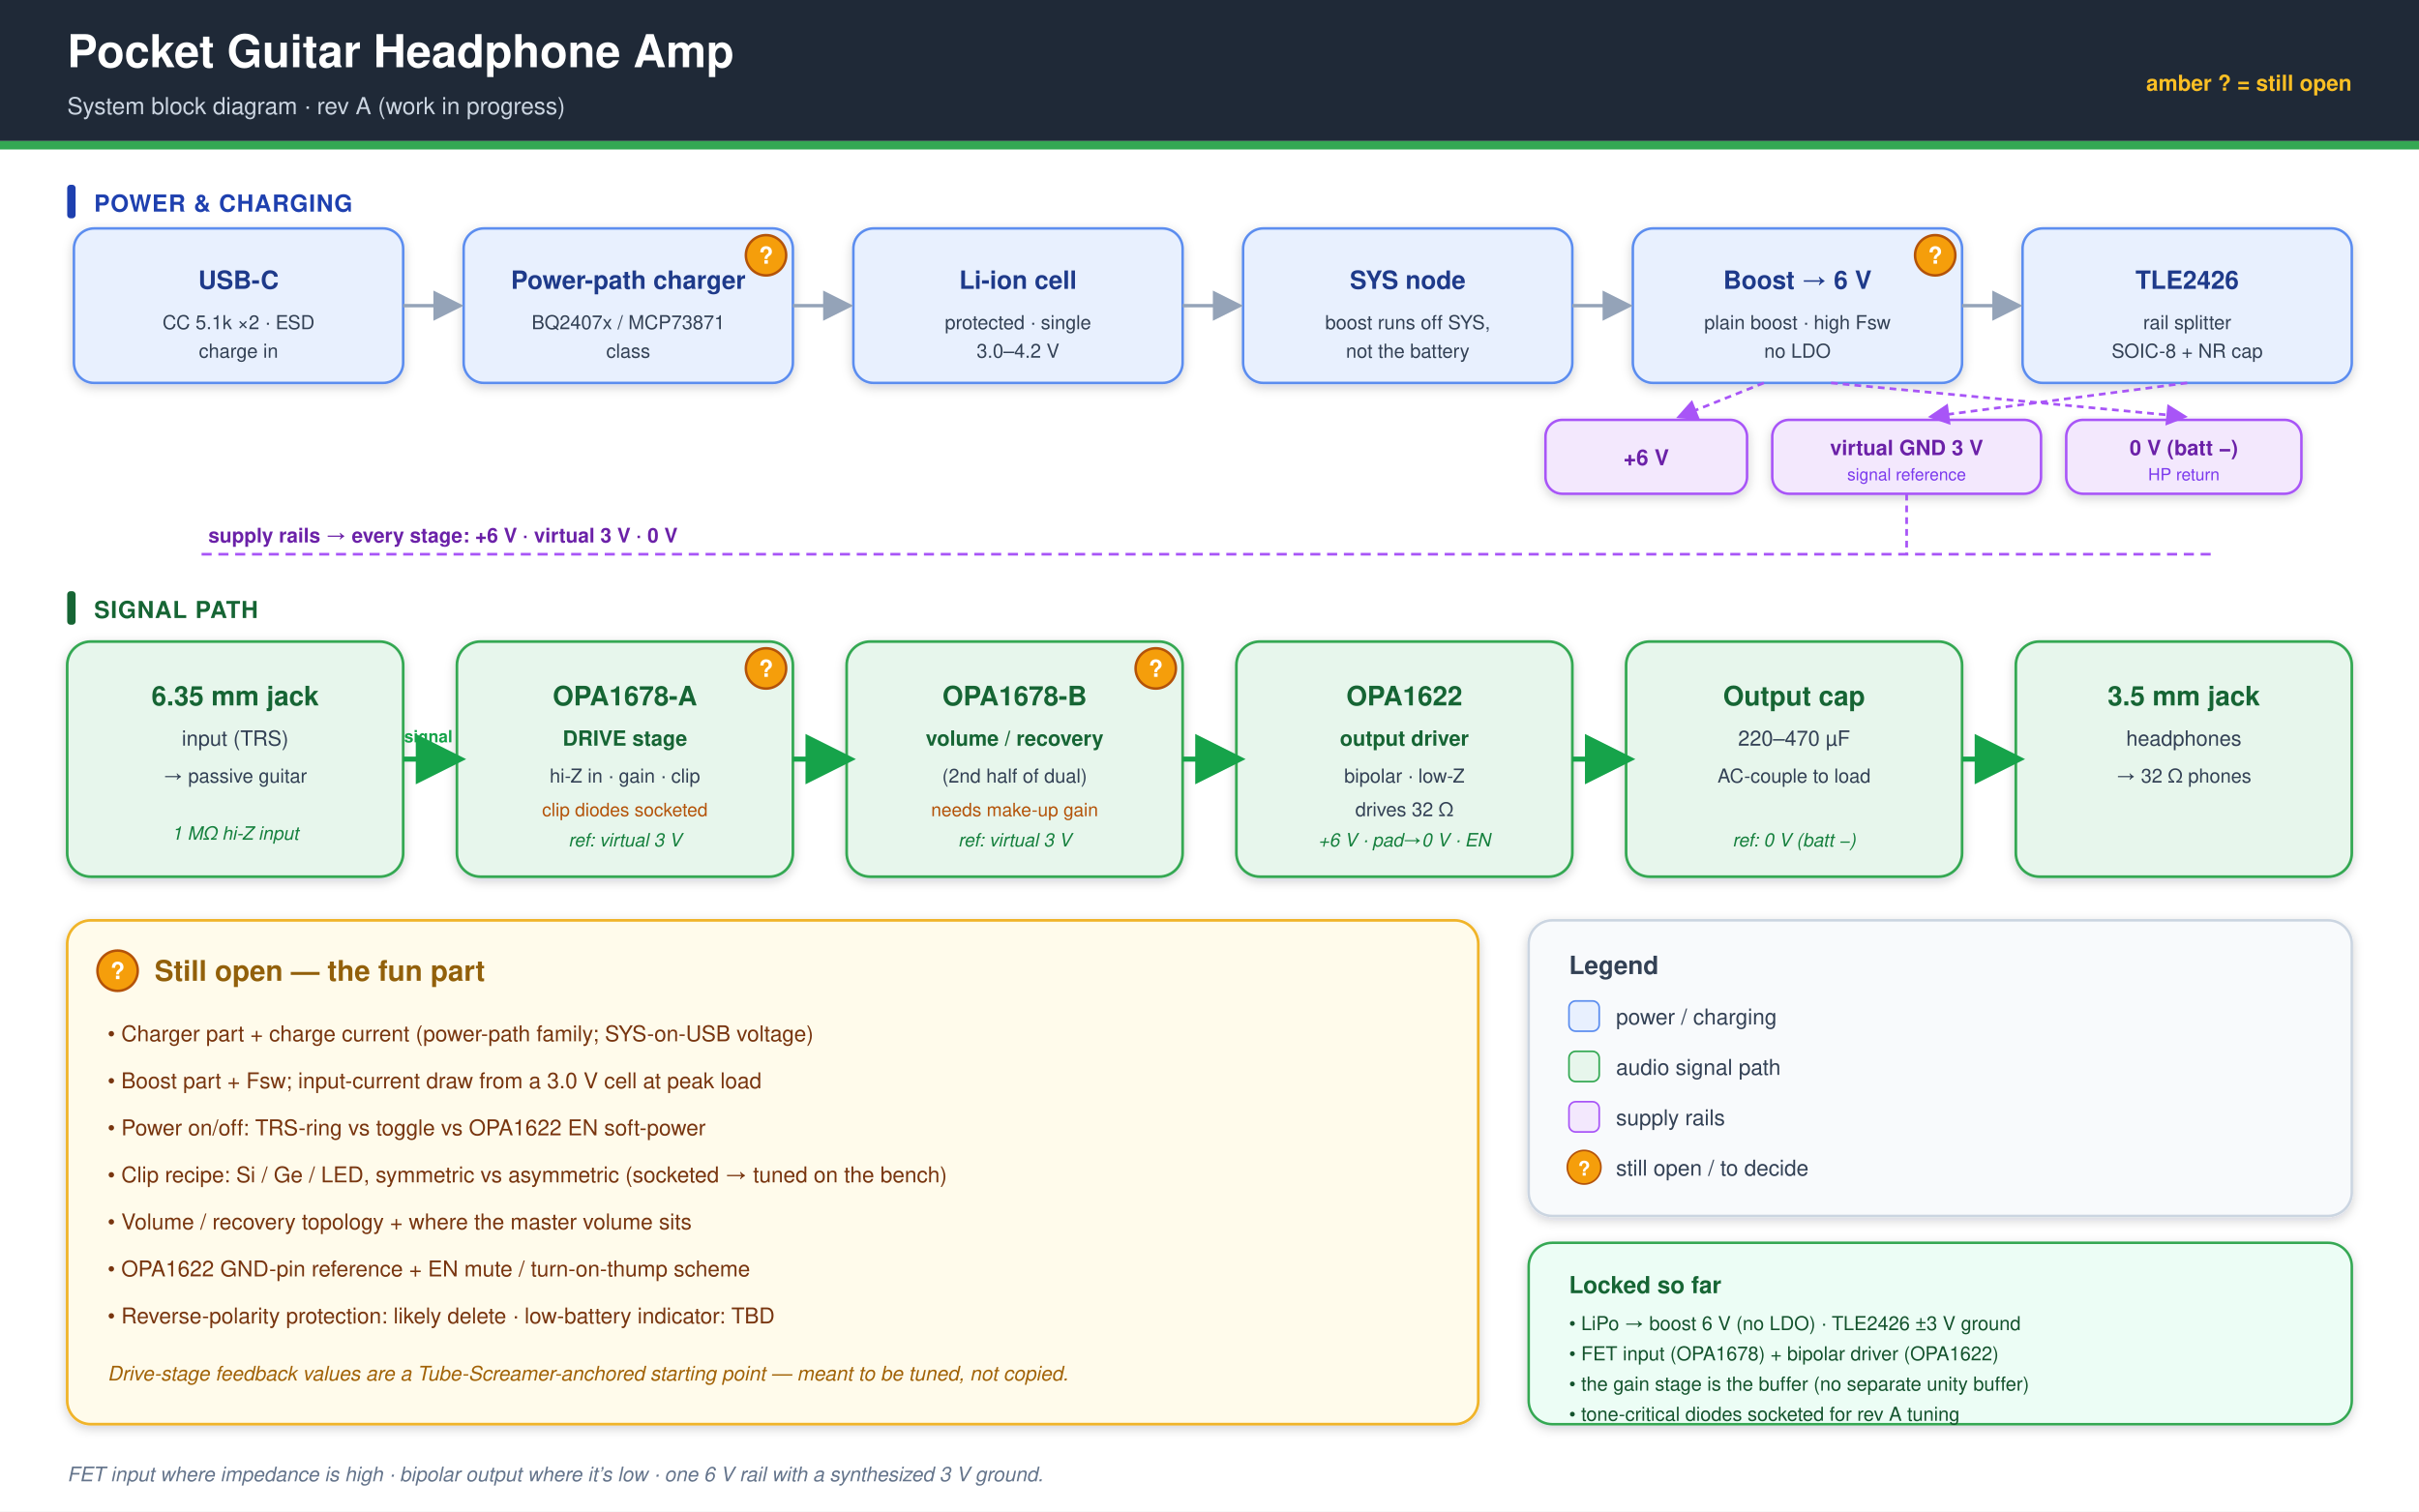
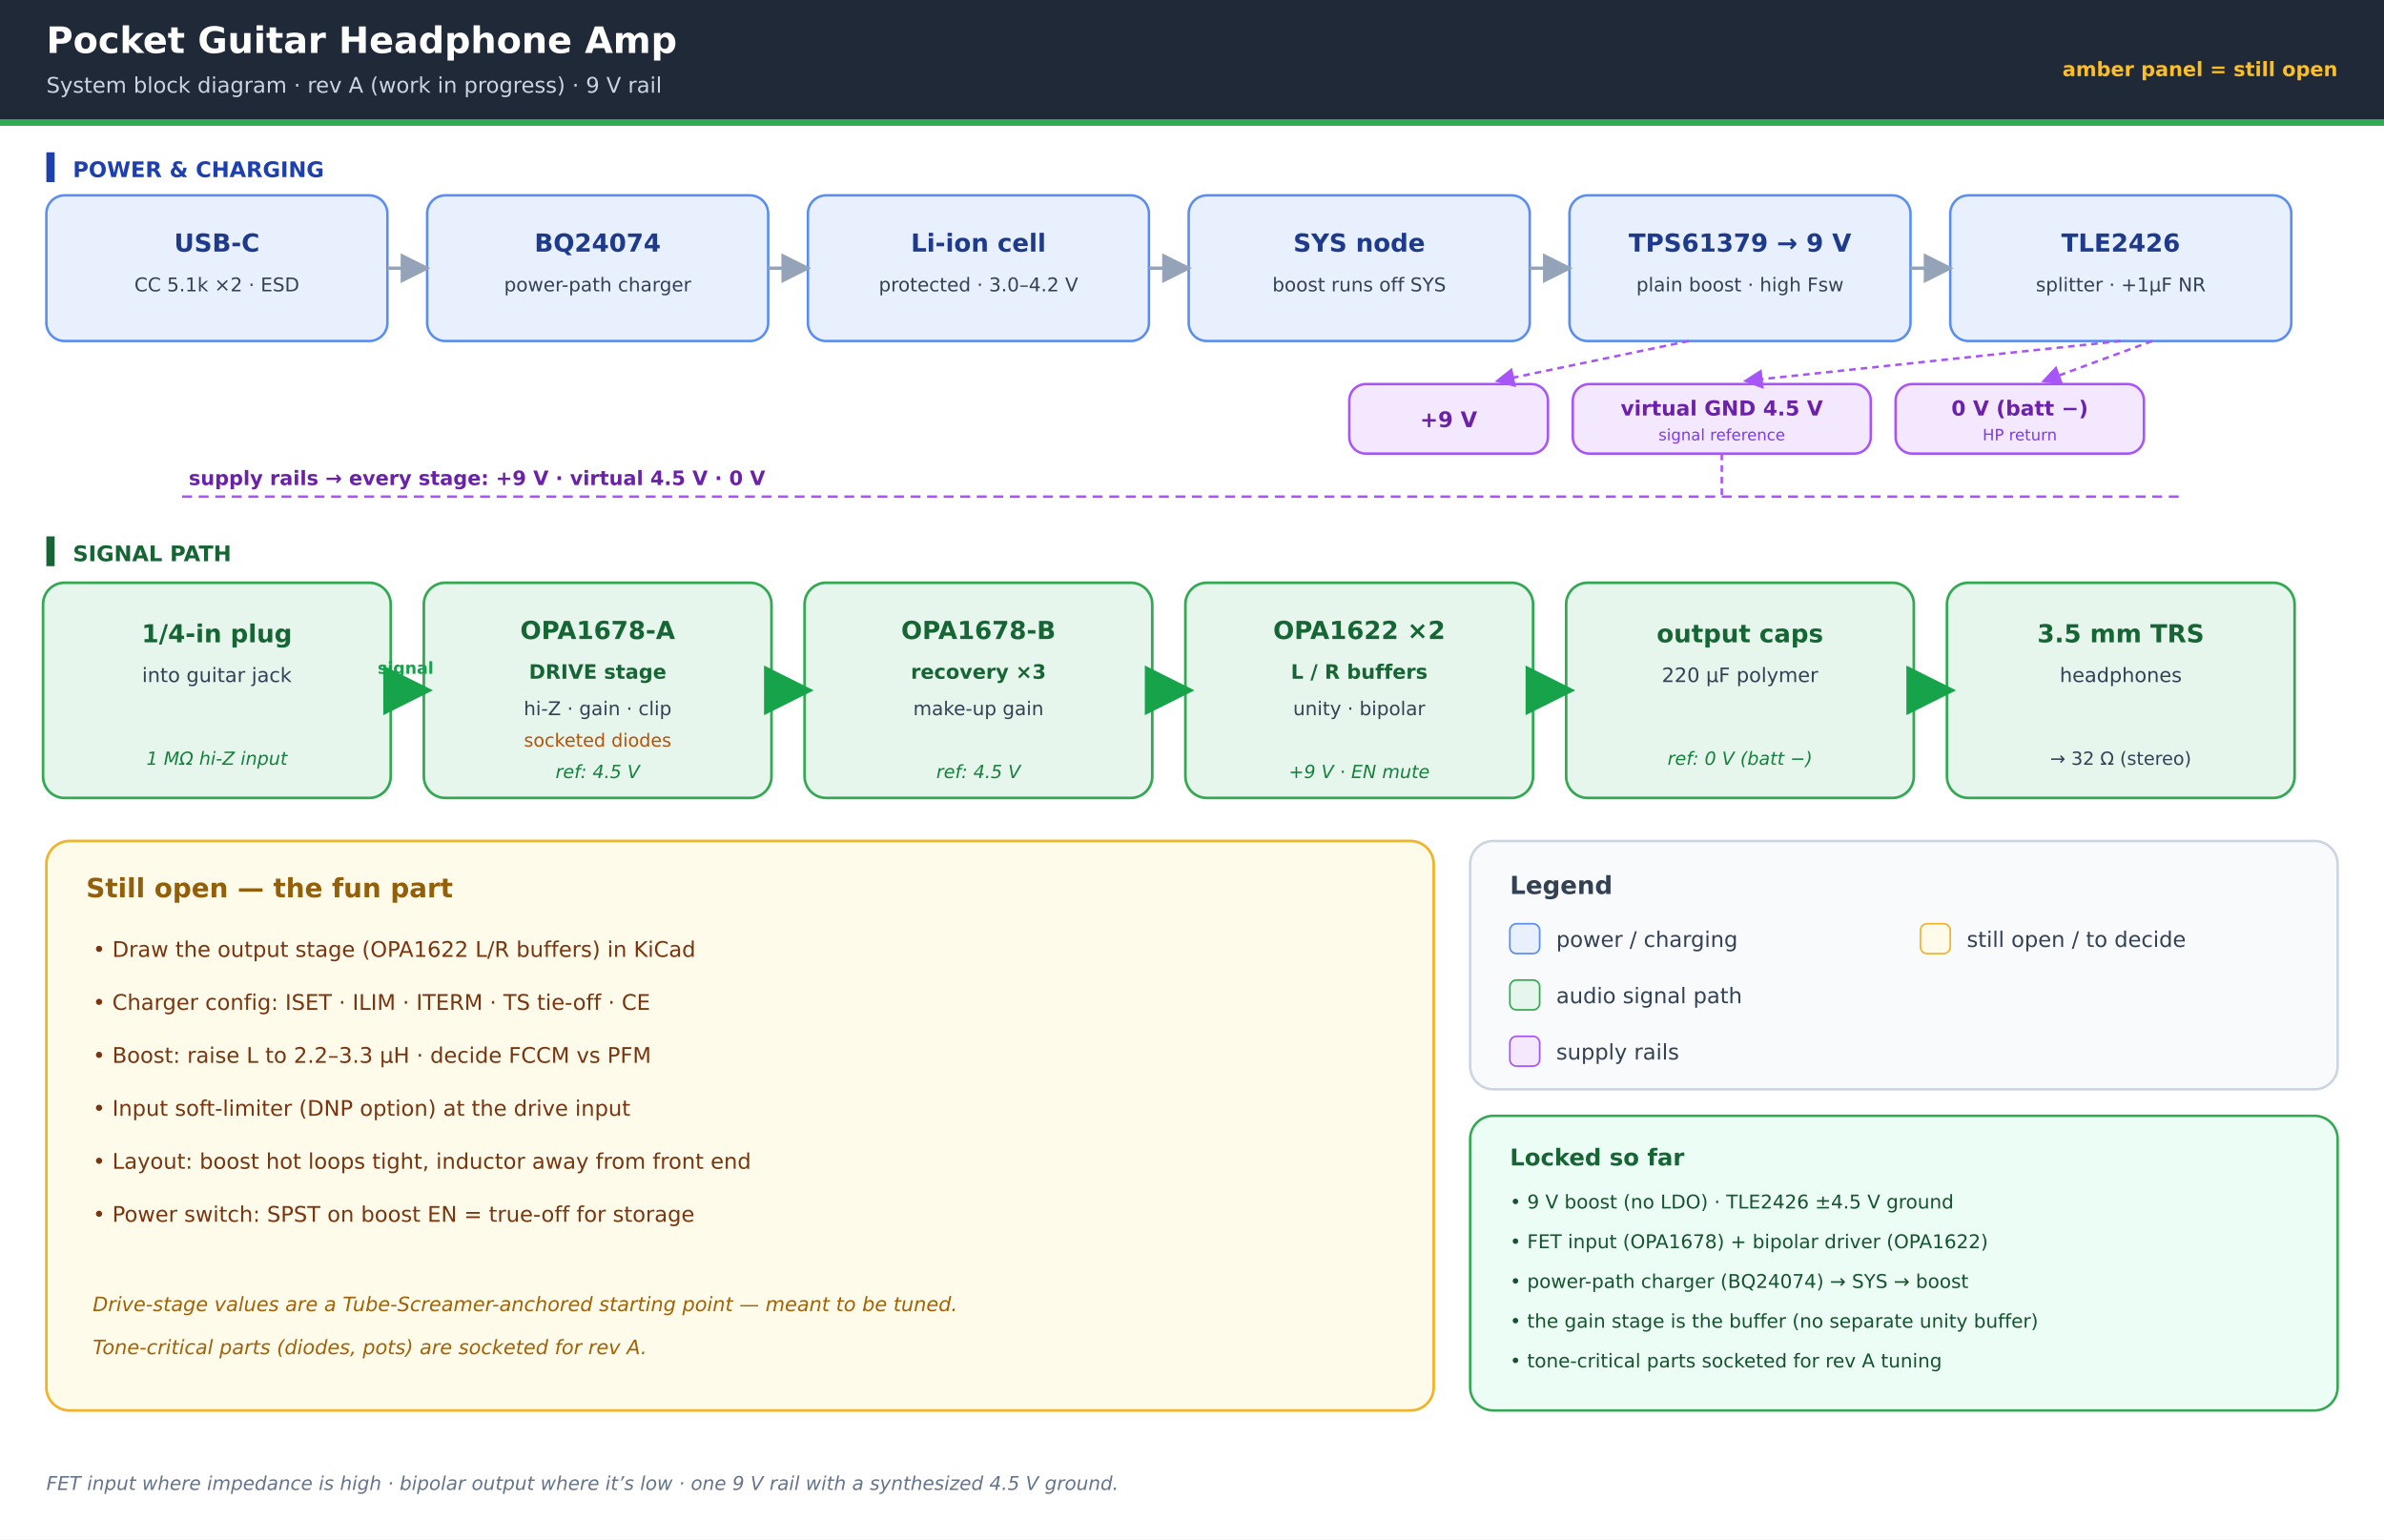
- <svg xmlns="http://www.w3.org/2000/svg" width="1440" height="900" viewBox="0 0 1440 900" font-family="Segoe UI, Helvetica, Arial, sans-serif">
+ <svg xmlns="http://www.w3.org/2000/svg" width="1440" height="930" viewBox="0 0 1440 930" font-family="'DejaVu Sans','Helvetica','Arial',sans-serif">
  <defs>
-     <filter id="shadow" x="-10%" y="-10%" width="120%" height="130%">
-       <feDropShadow dx="0" dy="2" stdDeviation="3" flood-color="#0f172a" flood-opacity="0.18" />
-     </filter>
-     <marker id="arrGray" markerWidth="9" markerHeight="9" refX="7" refY="4.5" orient="auto">
-       <path d="M0,0 L9,4.5 L0,9 z" fill="#94a3b8" />
+     <marker id="agray" markerWidth="9" markerHeight="9" refX="7" refY="4.5" orient="auto">
+       <path d="M0,0 L9,4.5 L0,9 Z" fill="#94a3b8" />
    </marker>
-     <marker id="arrGreen" markerWidth="10" markerHeight="10" refX="7.5" refY="5" orient="auto">
-       <path d="M0,0 L10,5 L0,10 z" fill="#16a34a" />
+     <marker id="agreen" markerWidth="10" markerHeight="10" refX="7.5" refY="5" orient="auto">
+       <path d="M0,0 L10,5 L0,10 Z" fill="#16a34a" />
    </marker>
-     <marker id="arrPurple" markerWidth="8" markerHeight="8" refX="6.5" refY="4" orient="auto">
-       <path d="M0,0 L8,4 L0,8 z" fill="#a855f7" />
+     <marker id="apurple" markerWidth="8" markerHeight="8" refX="6.5" refY="4" orient="auto">
+       <path d="M0,0 L8,4 L0,8 Z" fill="#a855f7" />
    </marker>
  </defs>
-   <rect width="1440" height="900" fill="#ffffff" />
-   <rect x="0" y="0" width="1440" height="84" fill="#1f2937" />
-   <rect x="0" y="84" width="1440" height="5" fill="#34a853" />
-   <text x="40" y="40" font-size="27" font-weight="700" fill="#ffffff">Pocket Guitar Headphone Amp</text>
-   <text x="40" y="68" font-size="14" fill="#cbd5e1">System block diagram · rev A (work in progress)</text>
-   <text x="1400" y="54" text-anchor="end" font-size="13" fill="#fbbf24" font-weight="600">amber ? = still open</text>
-   <rect x="40" y="110" width="5" height="20" rx="2" fill="#1e40af" />
-   <text x="56" y="126" font-size="14" font-weight="700" fill="#1e40af" letter-spacing="0.5">POWER &amp; CHARGING</text>
-   <g filter="url(#shadow)">
-     <rect x="44" y="136" width="196" height="92" rx="12" fill="#e8f0fe" stroke="#5b8def" stroke-width="1.5" />
-   </g>
-   <text x="142" y="172" text-anchor="middle" font-size="15" font-weight="700" fill="#1e3a8a">USB-C</text>
-   <text x="142" y="196" text-anchor="middle" font-size="11.5" fill="#334155">CC 5.1k ×2 · ESD</text>
-   <text x="142" y="213" text-anchor="middle" font-size="11.5" fill="#334155">charge in</text>
-   <g filter="url(#shadow)">
-     <rect x="276" y="136" width="196" height="92" rx="12" fill="#e8f0fe" stroke="#5b8def" stroke-width="1.5" />
-   </g>
-   <text x="374" y="172" text-anchor="middle" font-size="15" font-weight="700" fill="#1e3a8a">Power-path charger</text>
-   <text x="374" y="196" text-anchor="middle" font-size="11.5" fill="#334155">BQ2407x / MCP73871</text>
-   <text x="374" y="213" text-anchor="middle" font-size="11.5" fill="#334155">class</text>
-   <circle cx="456" cy="152" r="12" fill="#f59e0b" stroke="#b45309" stroke-width="1.5" />
-   <text x="456" y="157" text-anchor="middle" font-size="14" font-weight="700" fill="#ffffff">?</text>
-   <g filter="url(#shadow)">
-     <rect x="508" y="136" width="196" height="92" rx="12" fill="#e8f0fe" stroke="#5b8def" stroke-width="1.5" />
-   </g>
-   <text x="606" y="172" text-anchor="middle" font-size="15" font-weight="700" fill="#1e3a8a">Li-ion cell</text>
-   <text x="606" y="196" text-anchor="middle" font-size="11.5" fill="#334155">protected · single</text>
-   <text x="606" y="213" text-anchor="middle" font-size="11.5" fill="#334155">3.0–4.2 V</text>
-   <g filter="url(#shadow)">
-     <rect x="740" y="136" width="196" height="92" rx="12" fill="#e8f0fe" stroke="#5b8def" stroke-width="1.5" />
-   </g>
-   <text x="838" y="172" text-anchor="middle" font-size="15" font-weight="700" fill="#1e3a8a">SYS node</text>
-   <text x="838" y="196" text-anchor="middle" font-size="11.5" fill="#334155">boost runs off SYS,</text>
-   <text x="838" y="213" text-anchor="middle" font-size="11.5" fill="#334155">not the battery</text>
-   <g filter="url(#shadow)">
-     <rect x="972" y="136" width="196" height="92" rx="12" fill="#e8f0fe" stroke="#5b8def" stroke-width="1.5" />
-   </g>
-   <text x="1070" y="172" text-anchor="middle" font-size="15" font-weight="700" fill="#1e3a8a">Boost → 6 V</text>
-   <text x="1070" y="196" text-anchor="middle" font-size="11.5" fill="#334155">plain boost · high Fsw</text>
-   <text x="1070" y="213" text-anchor="middle" font-size="11.5" fill="#334155">no LDO</text>
-   <circle cx="1152" cy="152" r="12" fill="#f59e0b" stroke="#b45309" stroke-width="1.5" />
-   <text x="1152" y="157" text-anchor="middle" font-size="14" font-weight="700" fill="#ffffff">?</text>
-   <g filter="url(#shadow)">
-     <rect x="1204" y="136" width="196" height="92" rx="12" fill="#e8f0fe" stroke="#5b8def" stroke-width="1.5" />
-   </g>
-   <text x="1302" y="172" text-anchor="middle" font-size="15" font-weight="700" fill="#1e3a8a">TLE2426</text>
-   <text x="1302" y="196" text-anchor="middle" font-size="11.5" fill="#334155">rail splitter</text>
-   <text x="1302" y="213" text-anchor="middle" font-size="11.5" fill="#334155">SOIC-8 + NR cap</text>
-   <line x1="240" y1="182" x2="272" y2="182" stroke="#94a3b8" stroke-width="2" marker-end="url(#arrGray)" />
-   <line x1="472" y1="182" x2="504" y2="182" stroke="#94a3b8" stroke-width="2" marker-end="url(#arrGray)" />
-   <line x1="704" y1="182" x2="736" y2="182" stroke="#94a3b8" stroke-width="2" marker-end="url(#arrGray)" />
-   <line x1="936" y1="182" x2="968" y2="182" stroke="#94a3b8" stroke-width="2" marker-end="url(#arrGray)" />
-   <line x1="1168" y1="182" x2="1200" y2="182" stroke="#94a3b8" stroke-width="2" marker-end="url(#arrGray)" />
-   <g filter="url(#shadow)">
-     <rect x="920" y="250" width="120" height="44" rx="10" fill="#f3e8fd" stroke="#a855f7" stroke-width="1.5" />
-   </g>
-   <text x="980" y="277" text-anchor="middle" font-size="13" font-weight="700" fill="#6b21a8">+6 V</text>
-   <g filter="url(#shadow)">
-     <rect x="1055" y="250" width="160" height="44" rx="10" fill="#f3e8fd" stroke="#a855f7" stroke-width="1.5" />
-   </g>
-   <text x="1135" y="271" text-anchor="middle" font-size="12.5" font-weight="700" fill="#6b21a8">virtual GND 3 V</text>
-   <text x="1135" y="286" text-anchor="middle" font-size="10" fill="#7c3aed">signal reference</text>
-   <g filter="url(#shadow)">
-     <rect x="1230" y="250" width="140" height="44" rx="10" fill="#f3e8fd" stroke="#a855f7" stroke-width="1.5" />
-   </g>
-   <text x="1300" y="271" text-anchor="middle" font-size="12.5" font-weight="700" fill="#6b21a8">0 V (batt −)</text>
-   <text x="1300" y="286" text-anchor="middle" font-size="10" fill="#7c3aed">HP return</text>
-   <line x1="1050" y1="228" x2="1000" y2="248" stroke="#a855f7" stroke-width="1.6" stroke-dasharray="4 3" marker-end="url(#arrPurple)" />
-   <line x1="1090" y1="228" x2="1300" y2="248" stroke="#a855f7" stroke-width="1.6" stroke-dasharray="4 3" marker-end="url(#arrPurple)" />
-   <line x1="1302" y1="228" x2="1150" y2="248" stroke="#a855f7" stroke-width="1.6" stroke-dasharray="4 3" marker-end="url(#arrPurple)" />
-   <line x1="120" y1="330" x2="1320" y2="330" stroke="#a855f7" stroke-width="1.6" stroke-dasharray="6 4" />
-   <line x1="1135" y1="294" x2="1135" y2="330" stroke="#a855f7" stroke-width="1.6" stroke-dasharray="4 3" />
-   <text x="124" y="323" font-size="12" font-weight="600" fill="#6b21a8">supply rails → every stage:  +6 V  ·  virtual 3 V  ·  0 V</text>
-   <rect x="40" y="352" width="5" height="20" rx="2" fill="#166534" />
-   <text x="56" y="368" font-size="14" font-weight="700" fill="#166534" letter-spacing="0.5">SIGNAL PATH</text>
-   <g filter="url(#shadow)">
-     <rect x="40" y="382" width="200" height="140" rx="14" fill="#e7f6ec" stroke="#34a853" stroke-width="1.6" />
-   </g>
-   <text x="140" y="420" text-anchor="middle" font-size="16" font-weight="700" fill="#166534">6.35 mm jack</text>
-   <text x="140" y="444" text-anchor="middle" font-size="12.5" fill="#334155">input (TRS)</text>
-   <text x="140" y="466" text-anchor="middle" font-size="11.5" fill="#334155">→ passive guitar</text>
-   <text x="140" y="500" text-anchor="middle" font-size="11" font-style="italic" fill="#15803d">1 MΩ hi-Z input</text>
-   <g filter="url(#shadow)">
-     <rect x="272" y="382" width="200" height="140" rx="14" fill="#e7f6ec" stroke="#34a853" stroke-width="1.6" />
-   </g>
-   <text x="372" y="420" text-anchor="middle" font-size="16" font-weight="700" fill="#166534">OPA1678-A</text>
-   <text x="372" y="444" text-anchor="middle" font-size="12.5" font-weight="600" fill="#166534">DRIVE stage</text>
-   <text x="372" y="466" text-anchor="middle" font-size="11.5" fill="#334155">hi-Z in · gain · clip</text>
-   <text x="372" y="486" text-anchor="middle" font-size="11" fill="#b45309">clip diodes socketed</text>
-   <text x="372" y="504" text-anchor="middle" font-size="11" font-style="italic" fill="#15803d">ref: virtual 3 V</text>
-   <circle cx="456" cy="398" r="12" fill="#f59e0b" stroke="#b45309" stroke-width="1.5" />
-   <text x="456" y="403" text-anchor="middle" font-size="14" font-weight="700" fill="#ffffff">?</text>
-   <g filter="url(#shadow)">
-     <rect x="504" y="382" width="200" height="140" rx="14" fill="#e7f6ec" stroke="#34a853" stroke-width="1.6" />
-   </g>
-   <text x="604" y="420" text-anchor="middle" font-size="16" font-weight="700" fill="#166534">OPA1678-B</text>
-   <text x="604" y="444" text-anchor="middle" font-size="12.5" font-weight="600" fill="#166534">volume / recovery</text>
-   <text x="604" y="466" text-anchor="middle" font-size="11.5" fill="#334155">(2nd half of dual)</text>
-   <text x="604" y="486" text-anchor="middle" font-size="11" fill="#b45309">needs make-up gain</text>
-   <text x="604" y="504" text-anchor="middle" font-size="11" font-style="italic" fill="#15803d">ref: virtual 3 V</text>
-   <circle cx="688" cy="398" r="12" fill="#f59e0b" stroke="#b45309" stroke-width="1.5" />
-   <text x="688" y="403" text-anchor="middle" font-size="14" font-weight="700" fill="#ffffff">?</text>
-   <g filter="url(#shadow)">
-     <rect x="736" y="382" width="200" height="140" rx="14" fill="#e7f6ec" stroke="#34a853" stroke-width="1.6" />
-   </g>
-   <text x="836" y="420" text-anchor="middle" font-size="16" font-weight="700" fill="#166534">OPA1622</text>
-   <text x="836" y="444" text-anchor="middle" font-size="12.5" font-weight="600" fill="#166534">output driver</text>
-   <text x="836" y="466" text-anchor="middle" font-size="11.5" fill="#334155">bipolar · low-Z</text>
-   <text x="836" y="486" text-anchor="middle" font-size="11.5" fill="#334155">drives 32 Ω</text>
-   <text x="836" y="504" text-anchor="middle" font-size="11" font-style="italic" fill="#15803d">+6 V · pad→0 V · EN</text>
-   <g filter="url(#shadow)">
-     <rect x="968" y="382" width="200" height="140" rx="14" fill="#e7f6ec" stroke="#34a853" stroke-width="1.6" />
-   </g>
-   <text x="1068" y="420" text-anchor="middle" font-size="16" font-weight="700" fill="#166534">Output cap</text>
-   <text x="1068" y="444" text-anchor="middle" font-size="12.5" fill="#334155">220–470 µF</text>
-   <text x="1068" y="466" text-anchor="middle" font-size="11.5" fill="#334155">AC-couple to load</text>
-   <text x="1068" y="504" text-anchor="middle" font-size="11" font-style="italic" fill="#15803d">ref: 0 V (batt −)</text>
-   <g filter="url(#shadow)">
-     <rect x="1200" y="382" width="200" height="140" rx="14" fill="#e7f6ec" stroke="#34a853" stroke-width="1.6" />
-   </g>
-   <text x="1300" y="420" text-anchor="middle" font-size="16" font-weight="700" fill="#166534">3.5 mm jack</text>
-   <text x="1300" y="444" text-anchor="middle" font-size="12.5" fill="#334155">headphones</text>
-   <text x="1300" y="466" text-anchor="middle" font-size="11.5" fill="#334155">→ 32 Ω phones</text>
-   <line x1="240" y1="452" x2="270" y2="452" stroke="#16a34a" stroke-width="3" marker-end="url(#arrGreen)" />
-   <line x1="472" y1="452" x2="502" y2="452" stroke="#16a34a" stroke-width="3" marker-end="url(#arrGreen)" />
-   <line x1="704" y1="452" x2="734" y2="452" stroke="#16a34a" stroke-width="3" marker-end="url(#arrGreen)" />
-   <line x1="936" y1="452" x2="966" y2="452" stroke="#16a34a" stroke-width="3" marker-end="url(#arrGreen)" />
-   <line x1="1168" y1="452" x2="1198" y2="452" stroke="#16a34a" stroke-width="3" marker-end="url(#arrGreen)" />
-   <text x="255" y="442" text-anchor="middle" font-size="10" fill="#16a34a" font-weight="600">signal</text>
-   <g filter="url(#shadow)">
-     <rect x="40" y="548" width="840" height="300" rx="14" fill="#fffbeb" stroke="#f0b429" stroke-width="1.6" />
-   </g>
-   <circle cx="70" cy="578" r="12" fill="#f59e0b" stroke="#b45309" stroke-width="1.5" />
-   <text x="70" y="583" text-anchor="middle" font-size="14" font-weight="700" fill="#ffffff">?</text>
-   <text x="92" y="584" font-size="17" font-weight="700" fill="#92600a">Still open — the fun part</text>
-   <text x="64" y="620" font-size="13" fill="#78350f">•  Charger part + charge current (power-path family; SYS-on-USB voltage)</text>
-   <text x="64" y="648" font-size="13" fill="#78350f">•  Boost part + Fsw; input-current draw from a 3.0 V cell at peak load</text>
-   <text x="64" y="676" font-size="13" fill="#78350f">•  Power on/off: TRS-ring vs toggle vs OPA1622 EN soft-power</text>
-   <text x="64" y="704" font-size="13" fill="#78350f">•  Clip recipe: Si / Ge / LED, symmetric vs asymmetric  (socketed → tuned on the bench)</text>
-   <text x="64" y="732" font-size="13" fill="#78350f">•  Volume / recovery topology + where the master volume sits</text>
-   <text x="64" y="760" font-size="13" fill="#78350f">•  OPA1622 GND-pin reference + EN mute / turn-on-thump scheme</text>
-   <text x="64" y="788" font-size="13" fill="#78350f">•  Reverse-polarity protection: likely delete  ·  low-battery indicator: TBD</text>
-   <text x="64" y="822" font-size="12" font-style="italic" fill="#a16207">Drive-stage feedback values are a Tube-Screamer-anchored starting point — meant to be tuned, not copied.</text>
-   <g filter="url(#shadow)">
-     <rect x="910" y="548" width="490" height="176" rx="14" fill="#f8fafc" stroke="#cbd5e1" stroke-width="1.5" />
-   </g>
-   <text x="934" y="580" font-size="15" font-weight="700" fill="#334155">Legend</text>
-   <rect x="934" y="596" width="18" height="18" rx="4" fill="#e8f0fe" stroke="#5b8def" />
-   <text x="962" y="610" font-size="13" fill="#334155">power / charging</text>
-   <rect x="934" y="626" width="18" height="18" rx="4" fill="#e7f6ec" stroke="#34a853" />
-   <text x="962" y="640" font-size="13" fill="#334155">audio signal path</text>
-   <rect x="934" y="656" width="18" height="18" rx="4" fill="#f3e8fd" stroke="#a855f7" />
-   <text x="962" y="670" font-size="13" fill="#334155">supply rails</text>
-   <circle cx="943" cy="695" r="10" fill="#f59e0b" stroke="#b45309" />
-   <text x="943" y="700" text-anchor="middle" font-size="12" font-weight="700" fill="#ffffff">?</text>
-   <text x="962" y="700" font-size="13" fill="#334155">still open / to decide</text>
-   <g filter="url(#shadow)">
-     <rect x="910" y="740" width="490" height="108" rx="14" fill="#ecfdf5" stroke="#34a853" stroke-width="1.5" />
-   </g>
-   <text x="934" y="770" font-size="14" font-weight="700" fill="#166534">Locked so far</text>
-   <text x="934" y="792" font-size="11.5" fill="#14532d">• LiPo → boost 6 V (no LDO) · TLE2426 ±3 V ground</text>
-   <text x="934" y="810" font-size="11.5" fill="#14532d">• FET input (OPA1678) + bipolar driver (OPA1622)</text>
-   <text x="934" y="828" font-size="11.5" fill="#14532d">• the gain stage is the buffer (no separate unity buffer)</text>
-   <text x="934" y="846" font-size="11.5" fill="#14532d">• tone-critical diodes socketed for rev A tuning</text>
-   <text x="40" y="882" font-size="12" font-style="italic" fill="#64748b">FET input where impedance is high · bipolar output where it’s low · one 6 V rail with a synthesized 3 V ground.</text>
+   <rect x="0" y="0" width="1440" height="930" fill="#ffffff" />
+   <rect x="0" y="0" width="1440" height="72" fill="#1f2937" />
+   <rect x="0" y="72" width="1440" height="4" fill="#34a853" />
+   <text x="28" y="32" font-size="22" font-weight="bold" fill="#ffffff">Pocket Guitar Headphone Amp</text>
+   <text x="28" y="56" font-size="13" fill="#cbd5e1">System block diagram · rev A (work in progress) · 9 V rail</text>
+   <text x="1412" y="46" font-size="12" font-weight="bold" fill="#fbbf24" text-anchor="end">amber panel = still open</text>
+   <rect x="28" y="92" width="5" height="18" fill="#1e40af" />
+   <text x="44" y="107" font-size="13" font-weight="bold" fill="#1e40af">POWER &amp; CHARGING</text>
+   <rect x="28" y="118" width="206" height="88" rx="11" fill="#e8f0fe" stroke="#5b8def" stroke-width="1.5" />
+   <text x="131" y="152" font-size="15" font-weight="bold" fill="#1e3a8a" text-anchor="middle">USB-C</text>
+   <text x="131" y="176" font-size="11.5" fill="#334155" text-anchor="middle">CC 5.1k ×2 · ESD</text>
+   <rect x="258" y="118" width="206" height="88" rx="11" fill="#e8f0fe" stroke="#5b8def" stroke-width="1.5" />
+   <text x="361" y="152" font-size="15" font-weight="bold" fill="#1e3a8a" text-anchor="middle">BQ24074</text>
+   <text x="361" y="176" font-size="11.5" fill="#334155" text-anchor="middle">power-path charger</text>
+   <rect x="488" y="118" width="206" height="88" rx="11" fill="#e8f0fe" stroke="#5b8def" stroke-width="1.5" />
+   <text x="591" y="152" font-size="15" font-weight="bold" fill="#1e3a8a" text-anchor="middle">Li-ion cell</text>
+   <text x="591" y="176" font-size="11.5" fill="#334155" text-anchor="middle">protected · 3.0–4.2 V</text>
+   <rect x="718" y="118" width="206" height="88" rx="11" fill="#e8f0fe" stroke="#5b8def" stroke-width="1.5" />
+   <text x="821" y="152" font-size="15" font-weight="bold" fill="#1e3a8a" text-anchor="middle">SYS node</text>
+   <text x="821" y="176" font-size="11.5" fill="#334155" text-anchor="middle">boost runs off SYS</text>
+   <rect x="948" y="118" width="206" height="88" rx="11" fill="#e8f0fe" stroke="#5b8def" stroke-width="1.5" />
+   <text x="1051" y="152" font-size="15" font-weight="bold" fill="#1e3a8a" text-anchor="middle">TPS61379 → 9 V</text>
+   <text x="1051" y="176" font-size="11.5" fill="#334155" text-anchor="middle">plain boost · high Fsw</text>
+   <rect x="1178" y="118" width="206" height="88" rx="11" fill="#e8f0fe" stroke="#5b8def" stroke-width="1.5" />
+   <text x="1281" y="152" font-size="15" font-weight="bold" fill="#1e3a8a" text-anchor="middle">TLE2426</text>
+   <text x="1281" y="176" font-size="11.5" fill="#334155" text-anchor="middle">splitter · +1µF NR</text>
+   <line x1="234" y1="162" x2="256" y2="162" stroke="#94a3b8" stroke-width="2" marker-end="url(#agray)" />
+   <line x1="464" y1="162" x2="486" y2="162" stroke="#94a3b8" stroke-width="2" marker-end="url(#agray)" />
+   <line x1="694" y1="162" x2="716" y2="162" stroke="#94a3b8" stroke-width="2" marker-end="url(#agray)" />
+   <line x1="924" y1="162" x2="946" y2="162" stroke="#94a3b8" stroke-width="2" marker-end="url(#agray)" />
+   <line x1="1154" y1="162" x2="1176" y2="162" stroke="#94a3b8" stroke-width="2" marker-end="url(#agray)" />
+   <rect x="815" y="232" width="120" height="42" rx="10" fill="#f3e8fd" stroke="#a855f7" stroke-width="1.5" />
+   <text x="875" y="258" font-size="13" font-weight="bold" fill="#6b21a8" text-anchor="middle">+9 V</text>
+   <rect x="950" y="232" width="180" height="42" rx="10" fill="#f3e8fd" stroke="#a855f7" stroke-width="1.5" />
+   <text x="1040" y="251" font-size="12.5" font-weight="bold" fill="#6b21a8" text-anchor="middle">virtual GND 4.5 V</text>
+   <text x="1040" y="266" font-size="9.5" fill="#7c3aed" text-anchor="middle">signal reference</text>
+   <rect x="1145" y="232" width="150" height="42" rx="10" fill="#f3e8fd" stroke="#a855f7" stroke-width="1.5" />
+   <text x="1220" y="251" font-size="12.5" font-weight="bold" fill="#6b21a8" text-anchor="middle">0 V (batt −)</text>
+   <text x="1220" y="266" font-size="9.5" fill="#7c3aed" text-anchor="middle">HP return</text>
+   <line x1="1020" y1="206" x2="905" y2="230" stroke="#a855f7" stroke-width="1.5" stroke-dasharray="4 3" marker-end="url(#apurple)" />
+   <line x1="1281" y1="206" x2="1055" y2="230" stroke="#a855f7" stroke-width="1.5" stroke-dasharray="4 3" marker-end="url(#apurple)" />
+   <line x1="1300" y1="206" x2="1235" y2="230" stroke="#a855f7" stroke-width="1.5" stroke-dasharray="4 3" marker-end="url(#apurple)" />
+   <line x1="110" y1="300" x2="1320" y2="300" stroke="#a855f7" stroke-width="1.5" stroke-dasharray="6 4" />
+   <line x1="1040" y1="274" x2="1040" y2="300" stroke="#a855f7" stroke-width="1.5" stroke-dasharray="4 3" />
+   <text x="114" y="293" font-size="12" font-weight="bold" fill="#6b21a8">supply rails → every stage:   +9 V  ·  virtual 4.5 V  ·  0 V</text>
+   <rect x="28" y="324" width="5" height="18" fill="#166534" />
+   <text x="44" y="339" font-size="13" font-weight="bold" fill="#166534">SIGNAL PATH</text>
+   <rect x="26" y="352" width="210" height="130" rx="13" fill="#e7f6ec" stroke="#34a853" stroke-width="1.6" />
+   <text x="131" y="388" font-size="15" font-weight="bold" fill="#166534" text-anchor="middle">1/4-in plug</text>
+   <text x="131" y="412" font-size="12" fill="#334155" text-anchor="middle">into guitar jack</text>
+   <text x="131" y="462" font-size="11" font-style="italic" fill="#15803d" text-anchor="middle">1 MΩ hi-Z input</text>
+   <rect x="256" y="352" width="210" height="130" rx="13" fill="#e7f6ec" stroke="#34a853" stroke-width="1.6" />
+   <text x="361" y="386" font-size="15" font-weight="bold" fill="#166534" text-anchor="middle">OPA1678-A</text>
+   <text x="361" y="410" font-size="12" font-weight="bold" fill="#166534" text-anchor="middle">DRIVE stage</text>
+   <text x="361" y="432" font-size="11.5" fill="#334155" text-anchor="middle">hi-Z · gain · clip</text>
+   <text x="361" y="451" font-size="11" fill="#b45309" text-anchor="middle">socketed diodes</text>
+   <text x="361" y="470" font-size="11" font-style="italic" fill="#15803d" text-anchor="middle">ref: 4.5 V</text>
+   <rect x="486" y="352" width="210" height="130" rx="13" fill="#e7f6ec" stroke="#34a853" stroke-width="1.6" />
+   <text x="591" y="386" font-size="15" font-weight="bold" fill="#166534" text-anchor="middle">OPA1678-B</text>
+   <text x="591" y="410" font-size="12" font-weight="bold" fill="#166534" text-anchor="middle">recovery ×3</text>
+   <text x="591" y="432" font-size="11.5" fill="#334155" text-anchor="middle">make-up gain</text>
+   <text x="591" y="470" font-size="11" font-style="italic" fill="#15803d" text-anchor="middle">ref: 4.5 V</text>
+   <rect x="716" y="352" width="210" height="130" rx="13" fill="#e7f6ec" stroke="#34a853" stroke-width="1.6" />
+   <text x="821" y="386" font-size="15" font-weight="bold" fill="#166534" text-anchor="middle">OPA1622 ×2</text>
+   <text x="821" y="410" font-size="12" font-weight="bold" fill="#166534" text-anchor="middle">L / R buffers</text>
+   <text x="821" y="432" font-size="11.5" fill="#334155" text-anchor="middle">unity · bipolar</text>
+   <text x="821" y="470" font-size="11" font-style="italic" fill="#15803d" text-anchor="middle">+9 V · EN mute</text>
+   <rect x="946" y="352" width="210" height="130" rx="13" fill="#e7f6ec" stroke="#34a853" stroke-width="1.6" />
+   <text x="1051" y="388" font-size="15" font-weight="bold" fill="#166534" text-anchor="middle">output caps</text>
+   <text x="1051" y="412" font-size="12" fill="#334155" text-anchor="middle">220 µF polymer</text>
+   <text x="1051" y="462" font-size="11" font-style="italic" fill="#15803d" text-anchor="middle">ref: 0 V (batt −)</text>
+   <rect x="1176" y="352" width="210" height="130" rx="13" fill="#e7f6ec" stroke="#34a853" stroke-width="1.6" />
+   <text x="1281" y="388" font-size="15" font-weight="bold" fill="#166534" text-anchor="middle">3.5 mm TRS</text>
+   <text x="1281" y="412" font-size="12" fill="#334155" text-anchor="middle">headphones</text>
+   <text x="1281" y="462" font-size="11" fill="#334155" text-anchor="middle">→ 32 Ω (stereo)</text>
+   <line x1="236" y1="417" x2="254" y2="417" stroke="#16a34a" stroke-width="3" marker-end="url(#agreen)" />
+   <line x1="466" y1="417" x2="484" y2="417" stroke="#16a34a" stroke-width="3" marker-end="url(#agreen)" />
+   <line x1="696" y1="417" x2="714" y2="417" stroke="#16a34a" stroke-width="3" marker-end="url(#agreen)" />
+   <line x1="926" y1="417" x2="944" y2="417" stroke="#16a34a" stroke-width="3" marker-end="url(#agreen)" />
+   <line x1="1156" y1="417" x2="1174" y2="417" stroke="#16a34a" stroke-width="3" marker-end="url(#agreen)" />
+   <text x="245" y="407" font-size="10" font-weight="bold" fill="#16a34a" text-anchor="middle">signal</text>
+   <rect x="28" y="508" width="838" height="344" rx="14" fill="#fffbeb" stroke="#f0b429" stroke-width="1.6" />
+   <text x="52" y="542" font-size="16" font-weight="bold" fill="#92600a">Still open — the fun part</text>
+   <text x="56" y="578" font-size="13" fill="#78350f">•  Draw the output stage (OPA1622 L/R buffers) in KiCad</text>
+   <text x="56" y="610" font-size="13" fill="#78350f">•  Charger config: ISET · ILIM · ITERM · TS tie-off · CE</text>
+   <text x="56" y="642" font-size="13" fill="#78350f">•  Boost: raise L to 2.2–3.3 µH · decide FCCM vs PFM</text>
+   <text x="56" y="674" font-size="13" fill="#78350f">•  Input soft-limiter (DNP option) at the drive input</text>
+   <text x="56" y="706" font-size="13" fill="#78350f">•  Layout: boost hot loops tight, inductor away from front end</text>
+   <text x="56" y="738" font-size="13" fill="#78350f">•  Power switch: SPST on boost EN = true-off for storage</text>
+   <text x="56" y="792" font-size="12" font-style="italic" fill="#a16207">Drive-stage values are a Tube-Screamer-anchored starting point — meant to be tuned.</text>
+   <text x="56" y="818" font-size="12" font-style="italic" fill="#a16207">Tone-critical parts (diodes, pots) are socketed for rev A.</text>
+   <rect x="888" y="508" width="524" height="150" rx="14" fill="#f8fafc" stroke="#cbd5e1" stroke-width="1.5" />
+   <text x="912" y="540" font-size="15" font-weight="bold" fill="#334155">Legend</text>
+   <rect x="912" y="558" width="18" height="18" rx="4" fill="#e8f0fe" stroke="#5b8def" />
+   <text x="940" y="572" font-size="13" fill="#334155">power / charging</text>
+   <rect x="912" y="592" width="18" height="18" rx="4" fill="#e7f6ec" stroke="#34a853" />
+   <text x="940" y="606" font-size="13" fill="#334155">audio signal path</text>
+   <rect x="912" y="626" width="18" height="18" rx="4" fill="#f3e8fd" stroke="#a855f7" />
+   <text x="940" y="640" font-size="13" fill="#334155">supply rails</text>
+   <rect x="1160" y="558" width="18" height="18" rx="4" fill="#fffbeb" stroke="#f0b429" />
+   <text x="1188" y="572" font-size="13" fill="#334155">still open / to decide</text>
+   <rect x="888" y="674" width="524" height="178" rx="14" fill="#ecfdf5" stroke="#34a853" stroke-width="1.5" />
+   <text x="912" y="704" font-size="14" font-weight="bold" fill="#166534">Locked so far</text>
+   <text x="912" y="730" font-size="11.5" fill="#14532d">• 9 V boost (no LDO) · TLE2426 ±4.5 V ground</text>
+   <text x="912" y="754" font-size="11.5" fill="#14532d">• FET input (OPA1678) + bipolar driver (OPA1622)</text>
+   <text x="912" y="778" font-size="11.5" fill="#14532d">• power-path charger (BQ24074) → SYS → boost</text>
+   <text x="912" y="802" font-size="11.5" fill="#14532d">• the gain stage is the buffer (no separate unity buffer)</text>
+   <text x="912" y="826" font-size="11.5" fill="#14532d">• tone-critical parts socketed for rev A tuning</text>
+   <text x="28" y="900" font-size="11.5" font-style="italic" fill="#64748b">FET input where impedance is high · bipolar output where it’s low · one 9 V rail with a synthesized 4.5 V ground.</text>
</svg>
